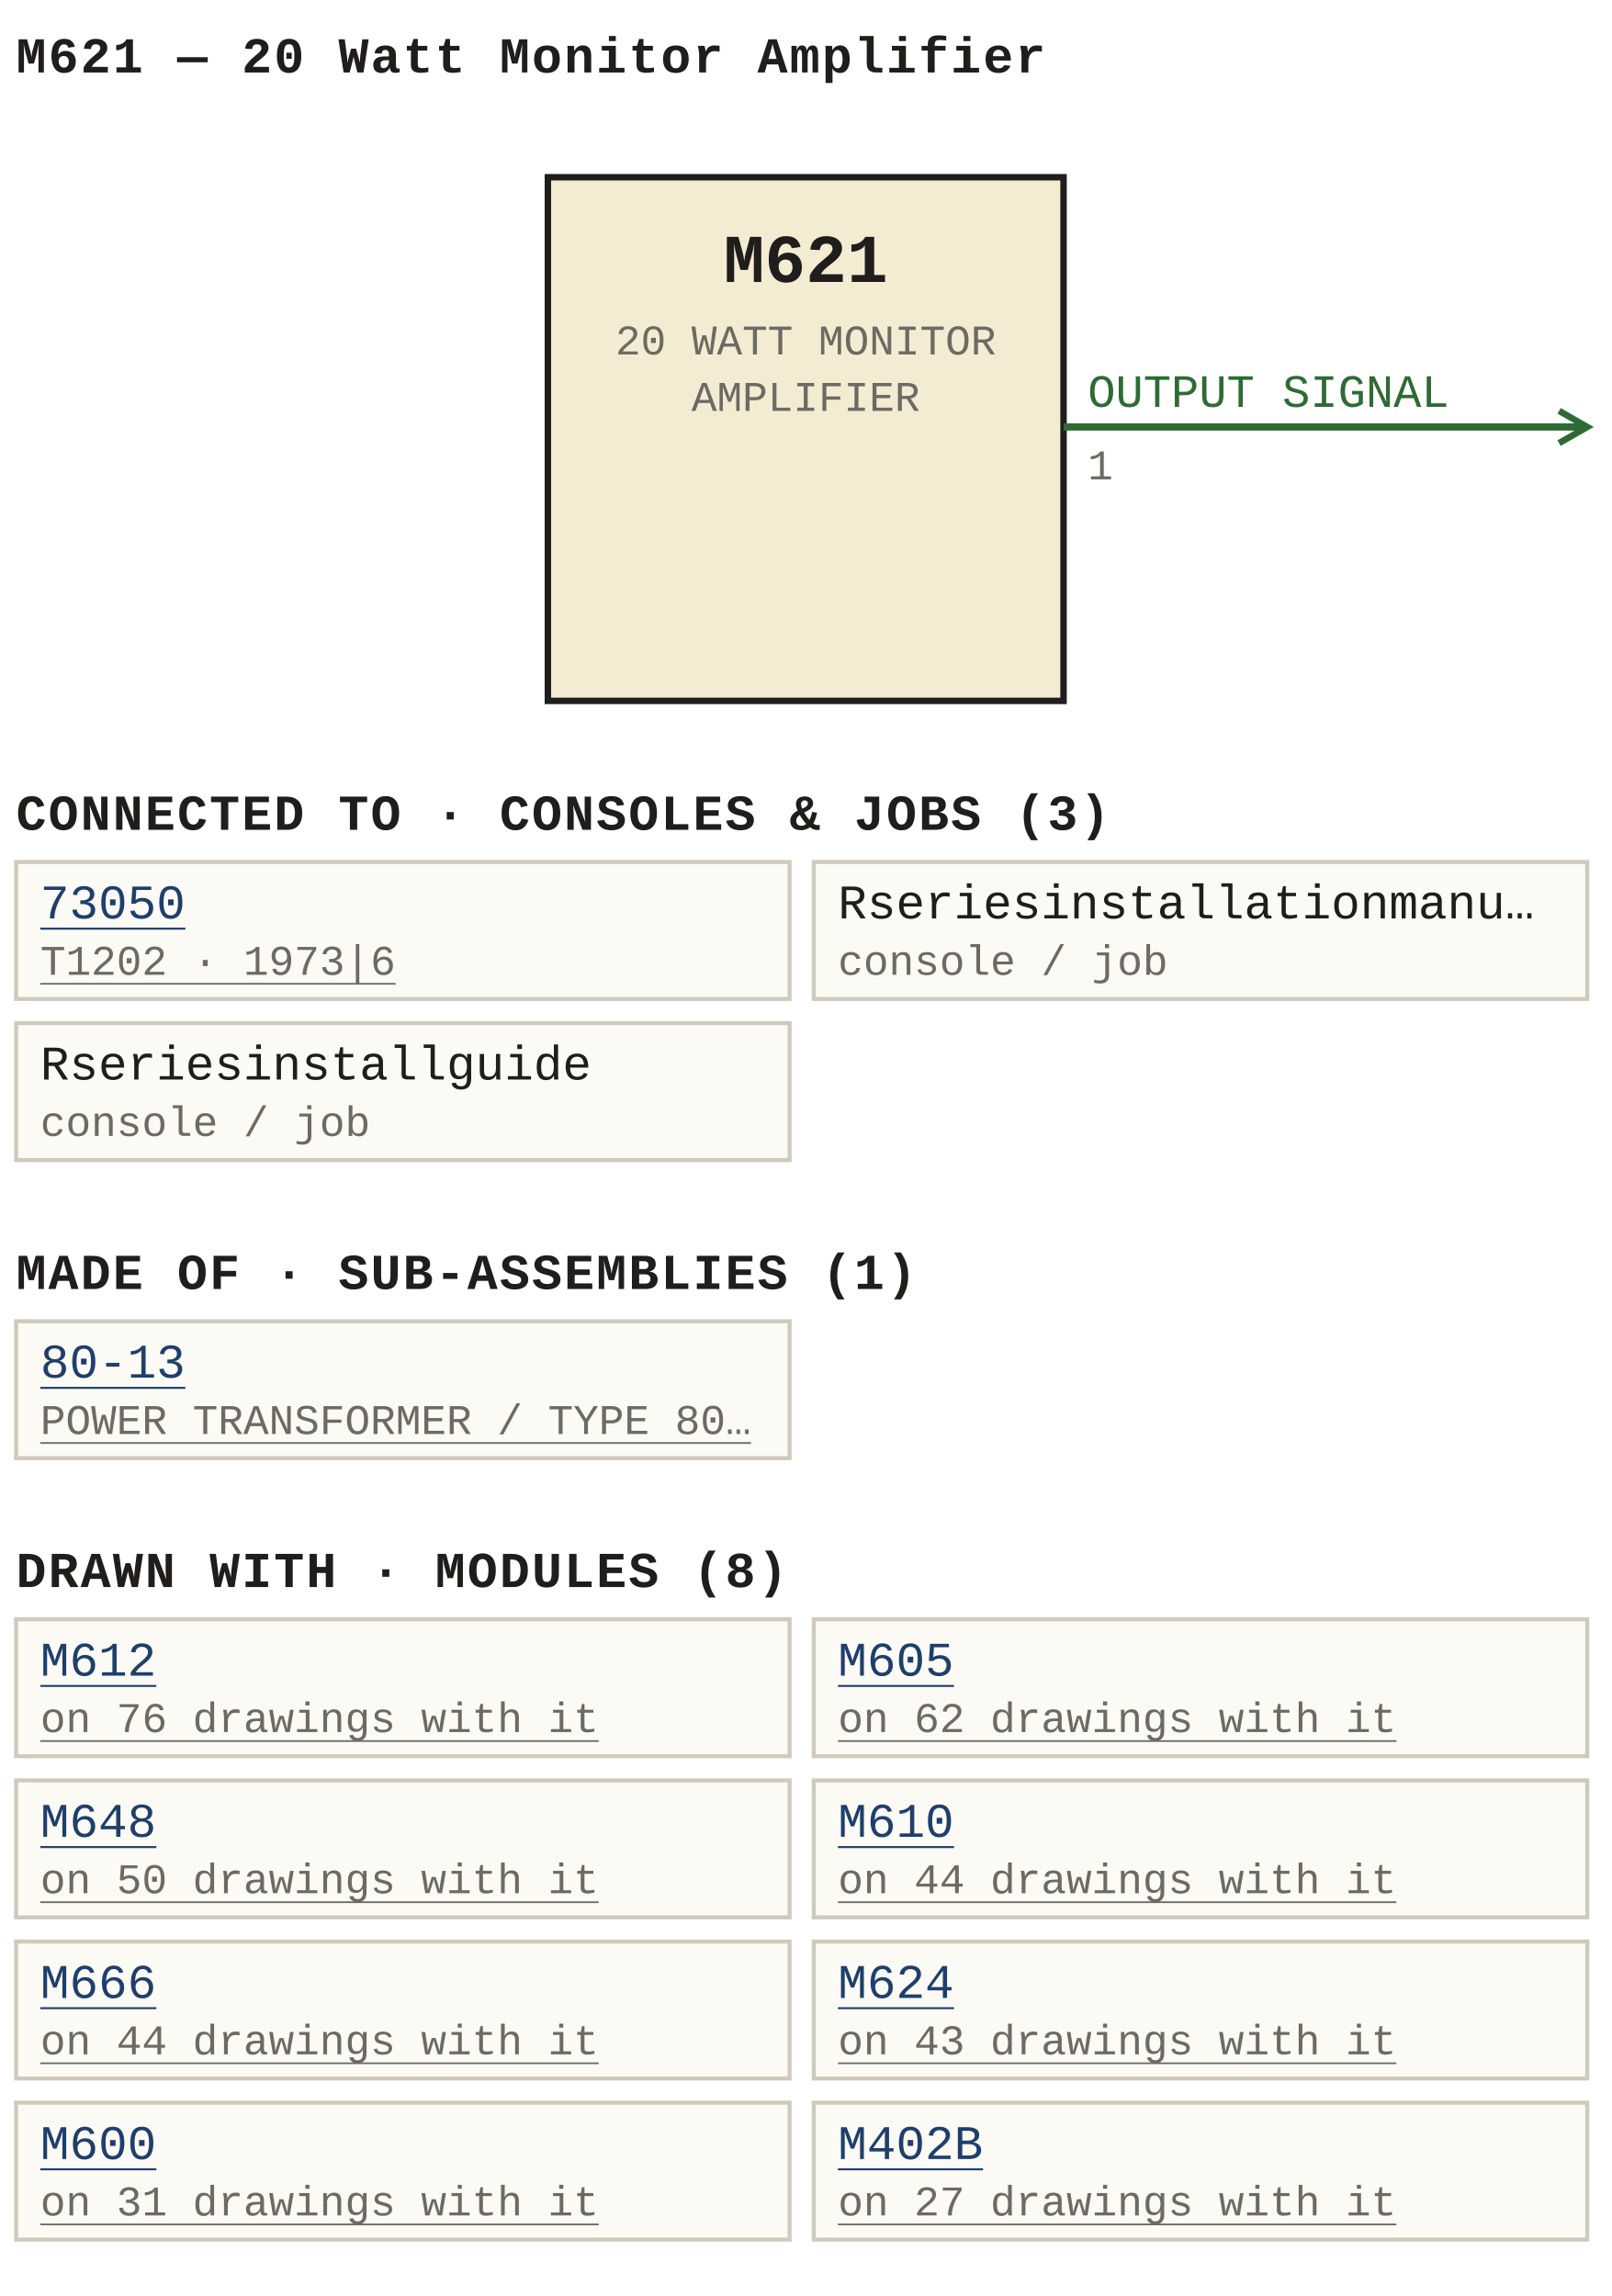
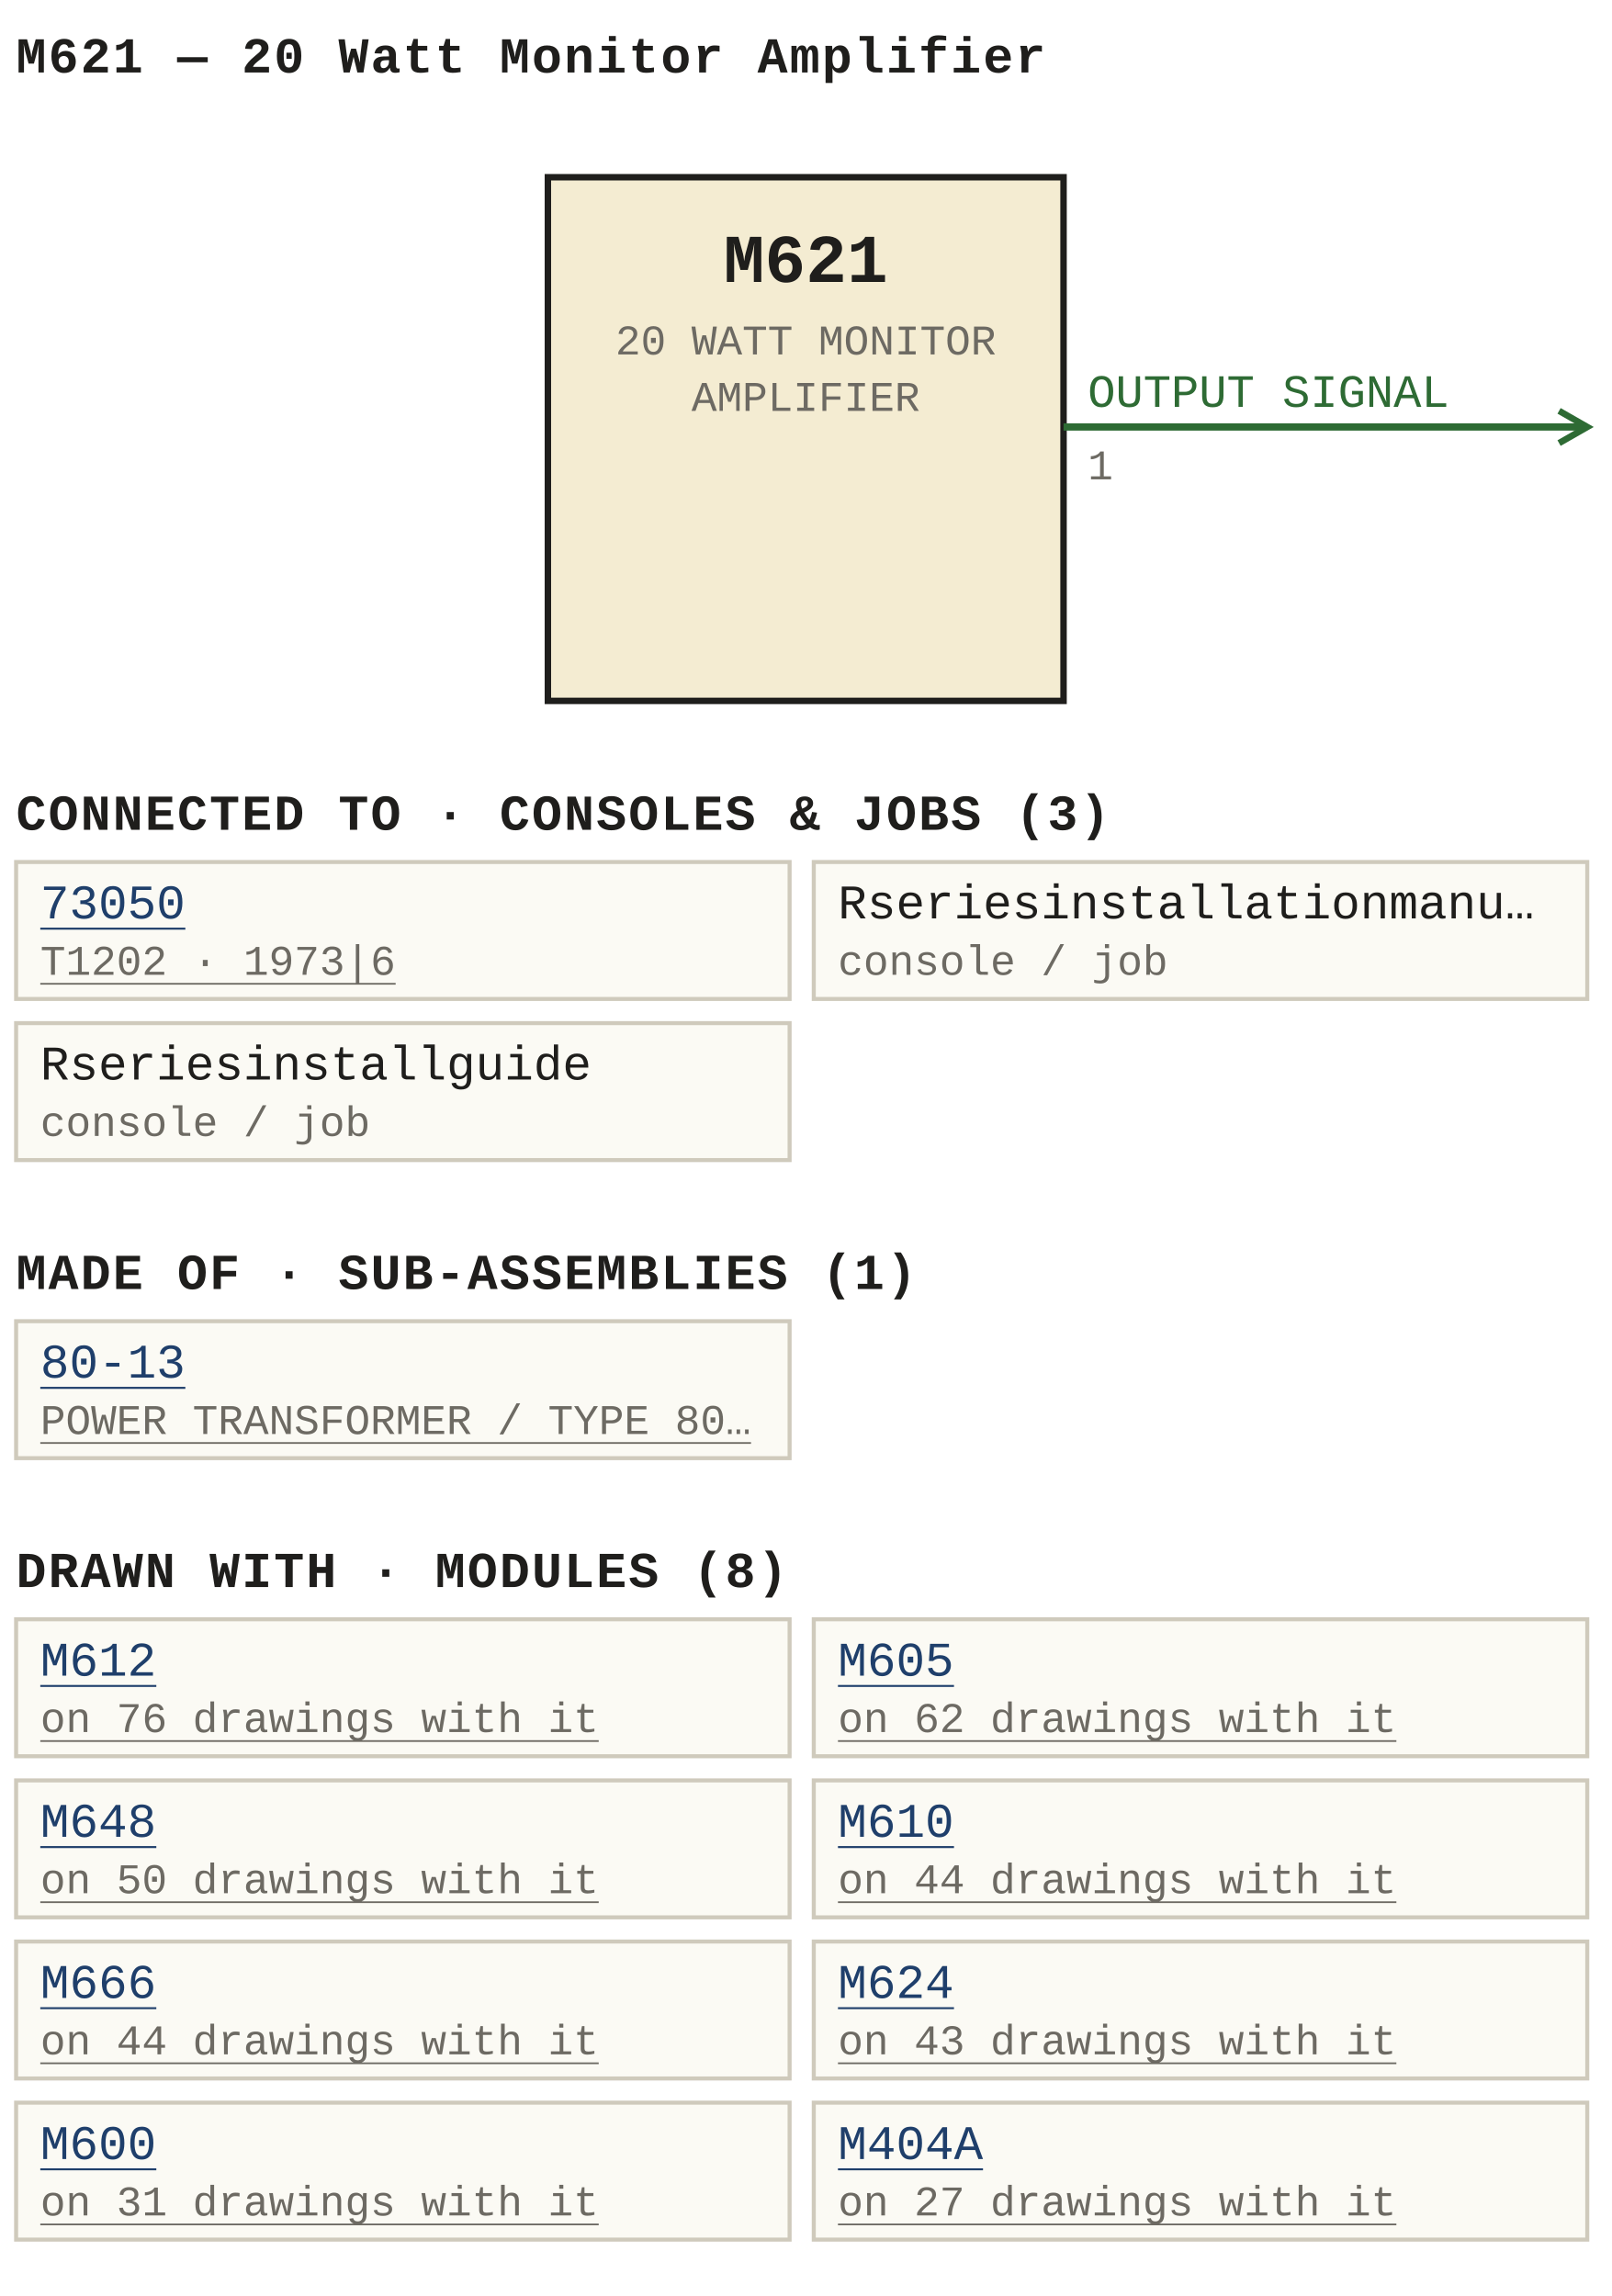
<svg xmlns="http://www.w3.org/2000/svg" class="wp" viewBox="0 0 400 570" width="400" height="570" role="img" aria-label="M621 connections" style="width:100%;max-width:500px;height:auto;background:#fbfaf4">
  <style>.wp text{font-family:"Courier Prime","Courier New",Courier,monospace;fill:#1f1e1c;font-size:12px} .wp .f{fill:#6d6a63;font-size:10.5px} .wp .h{font-size:12.5px;font-weight:700;letter-spacing:.04em} .wp .b{font-size:17px;font-weight:700} .wp a text{fill:#1f3f6b;text-decoration:underline} .wp a:hover rect{fill:#efe9d2}</style>
  <text x="4" y="18" class="h">M621 — 20 Watt Monitor Amplifier</text>
  <rect x="136" y="44" width="128" height="130" fill="#f4ecd2" stroke="#1f1e1c" stroke-width="1.6" />
  <text x="200.0" y="70" class="b" text-anchor="middle">M621</text>
  <text x="200.0" y="88" class="f" text-anchor="middle">20 WATT MONITOR</text>
  <text x="200.0" y="102" class="f" text-anchor="middle">AMPLIFIER</text>
  <line x1="264" y1="106" x2="394" y2="106" stroke="#2e6b34" stroke-width="1.8" />
  <path d="M387,102 L394,106 L387,110" fill="none" stroke="#2e6b34" stroke-width="1.6" />
  <text x="270" y="101" text-anchor="start" style="font-size:11.5px;fill:#2e6b34">OUTPUT SIGNAL</text>
  <text x="270" y="119" text-anchor="start" class="f">1</text>
  <text x="4" y="206" class="h">CONNECTED TO · CONSOLES &amp; JOBS (3)</text>
  <a href="../../PAGES/Job-73050.html">
    <rect x="4" y="214" width="192" height="34" fill="#fbfaf4" stroke="#cfcabc" />
    <text x="10" y="228">73050</text>
    <text x="10" y="242" class="f">T1202 · 1973|6</text>
  </a>
  <rect x="202" y="214" width="192" height="34" fill="#fbfaf4" stroke="#cfcabc" />
  <text x="208" y="228">Rseriesinstallationmanu…</text>
  <text x="208" y="242" class="f">console / job</text>
  <rect x="4" y="254" width="192" height="34" fill="#fbfaf4" stroke="#cfcabc" />
  <text x="10" y="268">Rseriesinstallguide</text>
  <text x="10" y="282" class="f">console / job</text>
  <text x="4" y="320" class="h">MADE OF · SUB-ASSEMBLIES (1)</text>
  <a href="../../PAGES/Register-Power-transformers-80-n.html#80-13">
    <rect x="4" y="328" width="192" height="34" fill="#fbfaf4" stroke="#cfcabc" />
    <text x="10" y="342">80-13</text>
    <text x="10" y="356" class="f">POWER TRANSFORMER / TYPE 80…</text>
  </a>
  <text x="4" y="394" class="h">DRAWN WITH · MODULES (8)</text>
  <a href="../../PAGES/M612.html">
    <rect x="4" y="402" width="192" height="34" fill="#fbfaf4" stroke="#cfcabc" />
    <text x="10" y="416">M612</text>
    <text x="10" y="430" class="f">on 76 drawings with it</text>
  </a>
  <a href="../../PAGES/M605.html">
    <rect x="202" y="402" width="192" height="34" fill="#fbfaf4" stroke="#cfcabc" />
    <text x="208" y="416">M605</text>
    <text x="208" y="430" class="f">on 62 drawings with it</text>
  </a>
  <a href="../../PAGES/M648.html">
    <rect x="4" y="442" width="192" height="34" fill="#fbfaf4" stroke="#cfcabc" />
    <text x="10" y="456">M648</text>
    <text x="10" y="470" class="f">on 50 drawings with it</text>
  </a>
  <a href="../../PAGES/M610.html">
    <rect x="202" y="442" width="192" height="34" fill="#fbfaf4" stroke="#cfcabc" />
    <text x="208" y="456">M610</text>
    <text x="208" y="470" class="f">on 44 drawings with it</text>
  </a>
  <a href="../../PAGES/M666.html">
    <rect x="4" y="482" width="192" height="34" fill="#fbfaf4" stroke="#cfcabc" />
    <text x="10" y="496">M666</text>
    <text x="10" y="510" class="f">on 44 drawings with it</text>
  </a>
  <a href="../../PAGES/M624.html">
    <rect x="202" y="482" width="192" height="34" fill="#fbfaf4" stroke="#cfcabc" />
    <text x="208" y="496">M624</text>
    <text x="208" y="510" class="f">on 43 drawings with it</text>
  </a>
  <a href="../../PAGES/M600.html">
    <rect x="4" y="522" width="192" height="34" fill="#fbfaf4" stroke="#cfcabc" />
    <text x="10" y="536">M600</text>
    <text x="10" y="550" class="f">on 31 drawings with it</text>
  </a>
-   <a href="../../PAGES/M402B.html">
+   <a href="../../PAGES/M404A.html">
    <rect x="202" y="522" width="192" height="34" fill="#fbfaf4" stroke="#cfcabc" />
-     <text x="208" y="536">M402B</text>
+     <text x="208" y="536">M404A</text>
    <text x="208" y="550" class="f">on 27 drawings with it</text>
  </a>
</svg>
